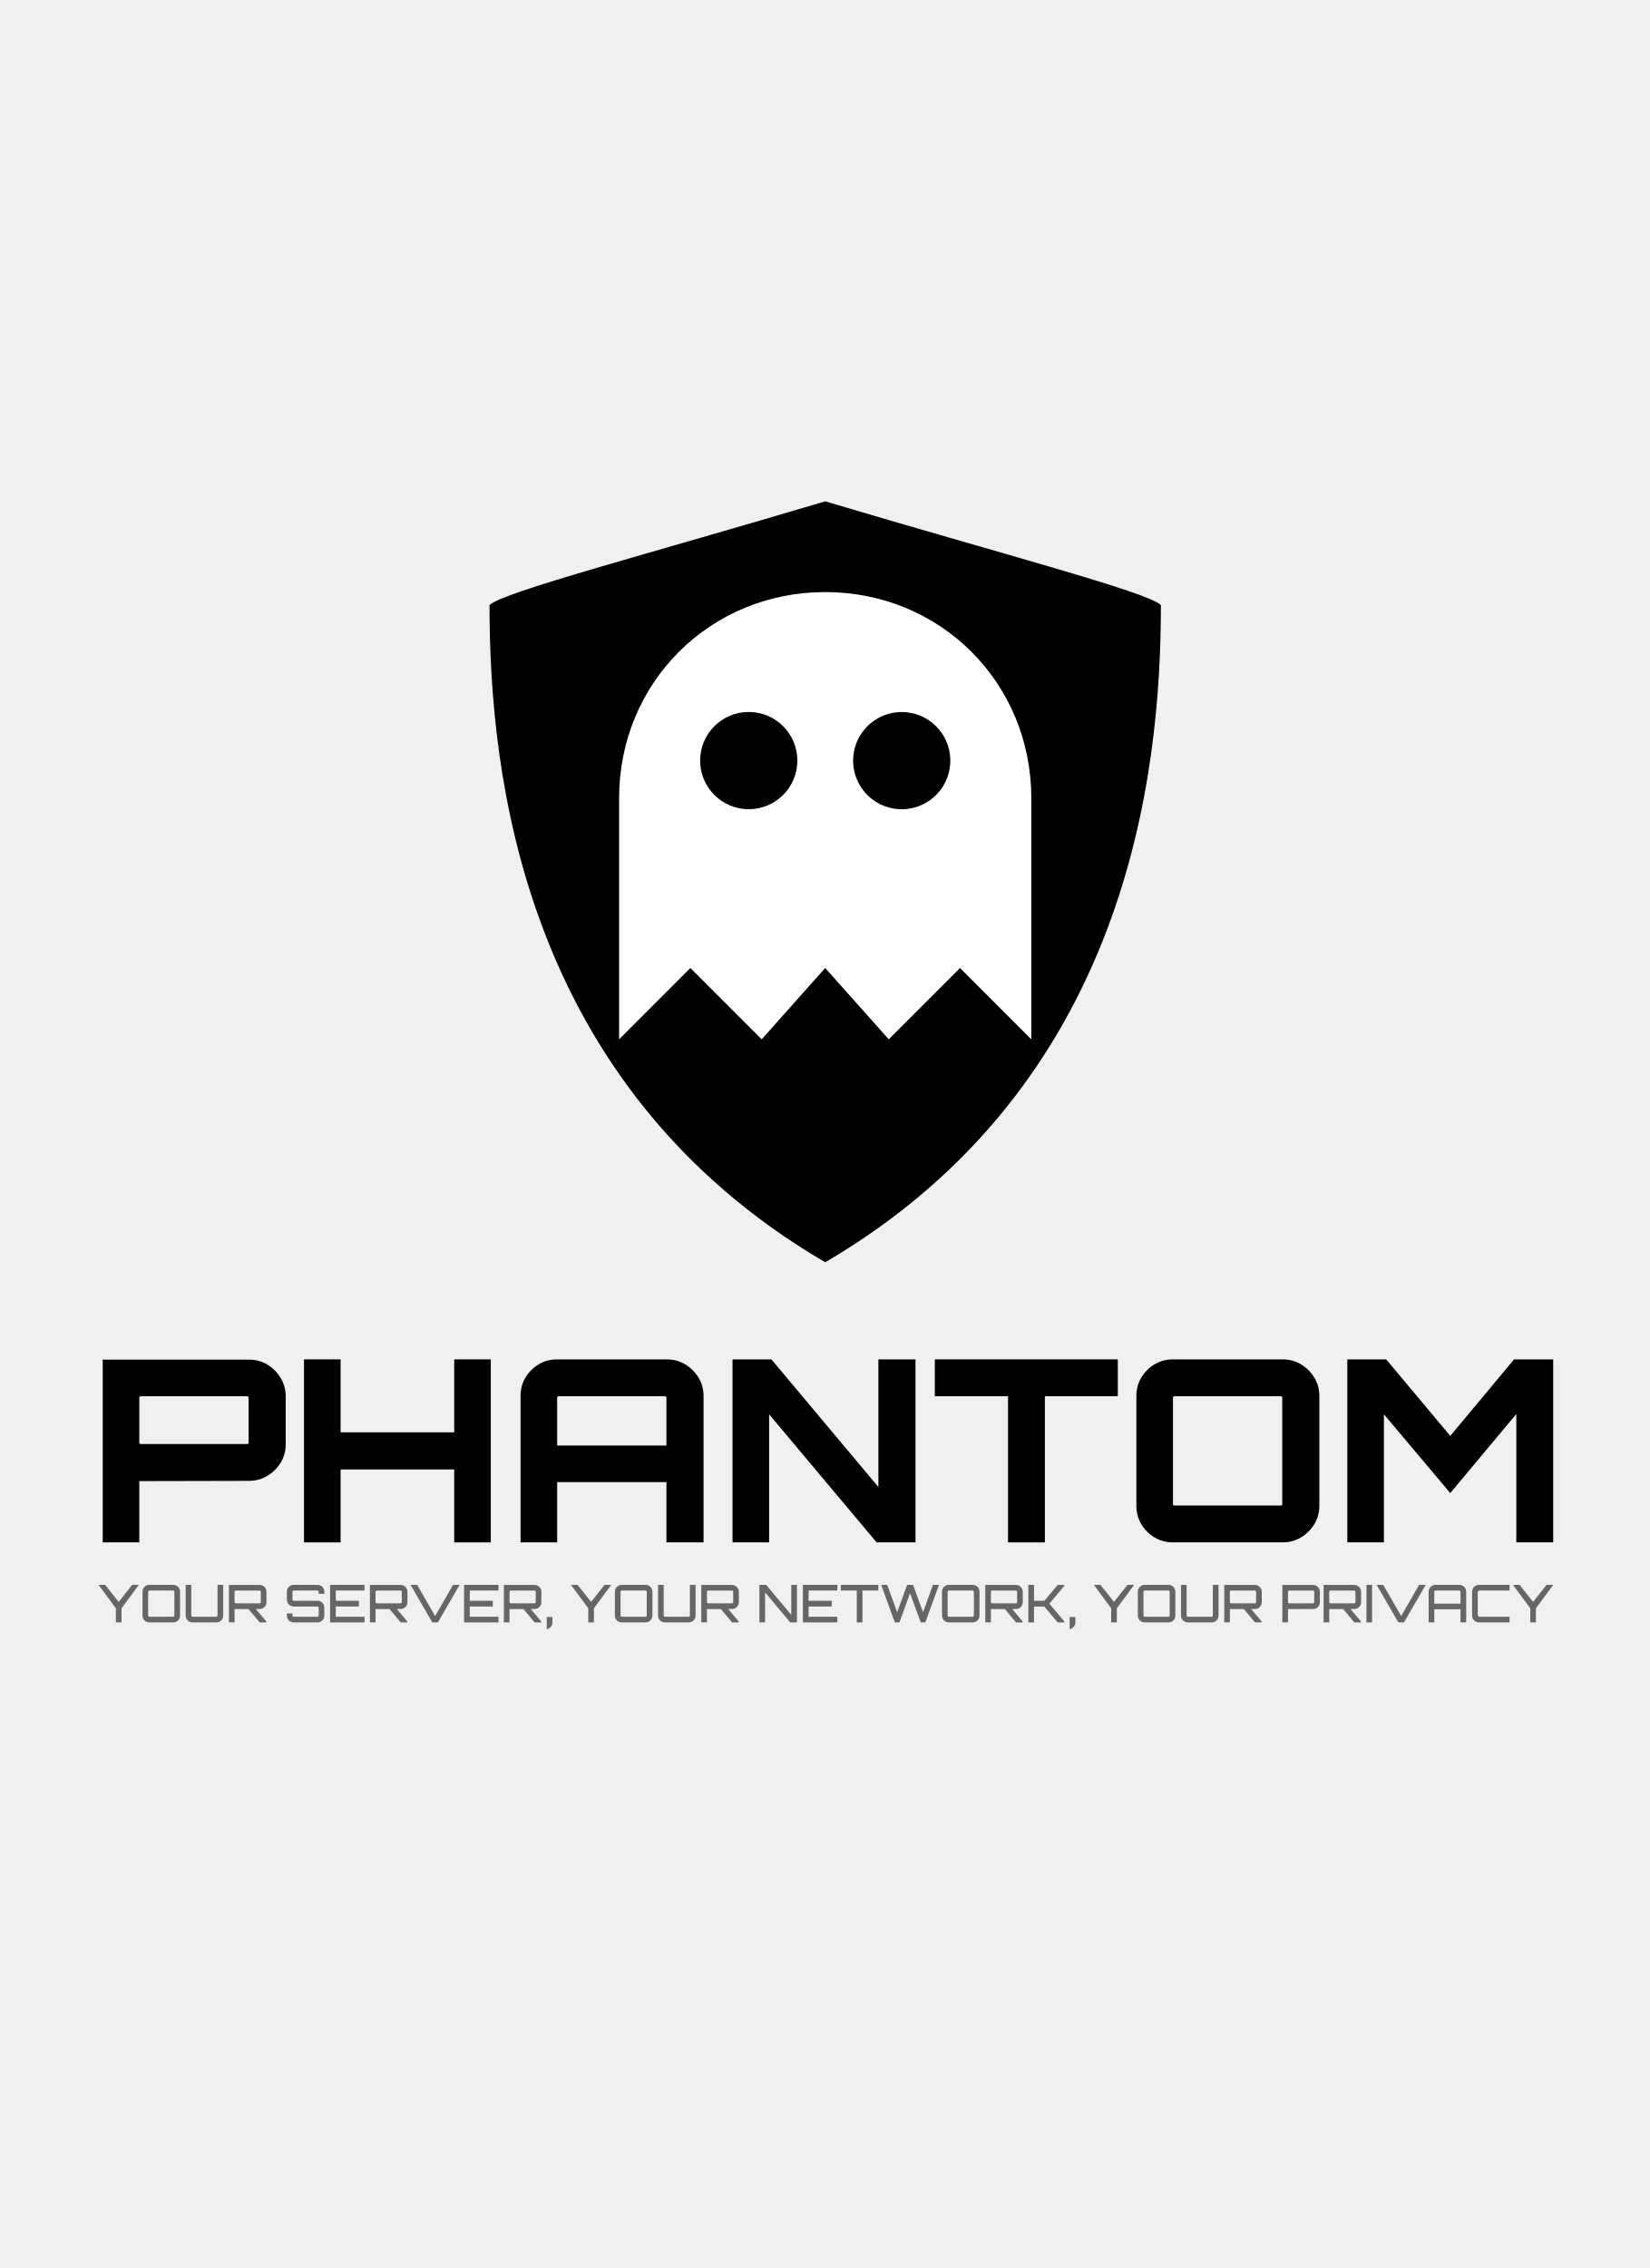
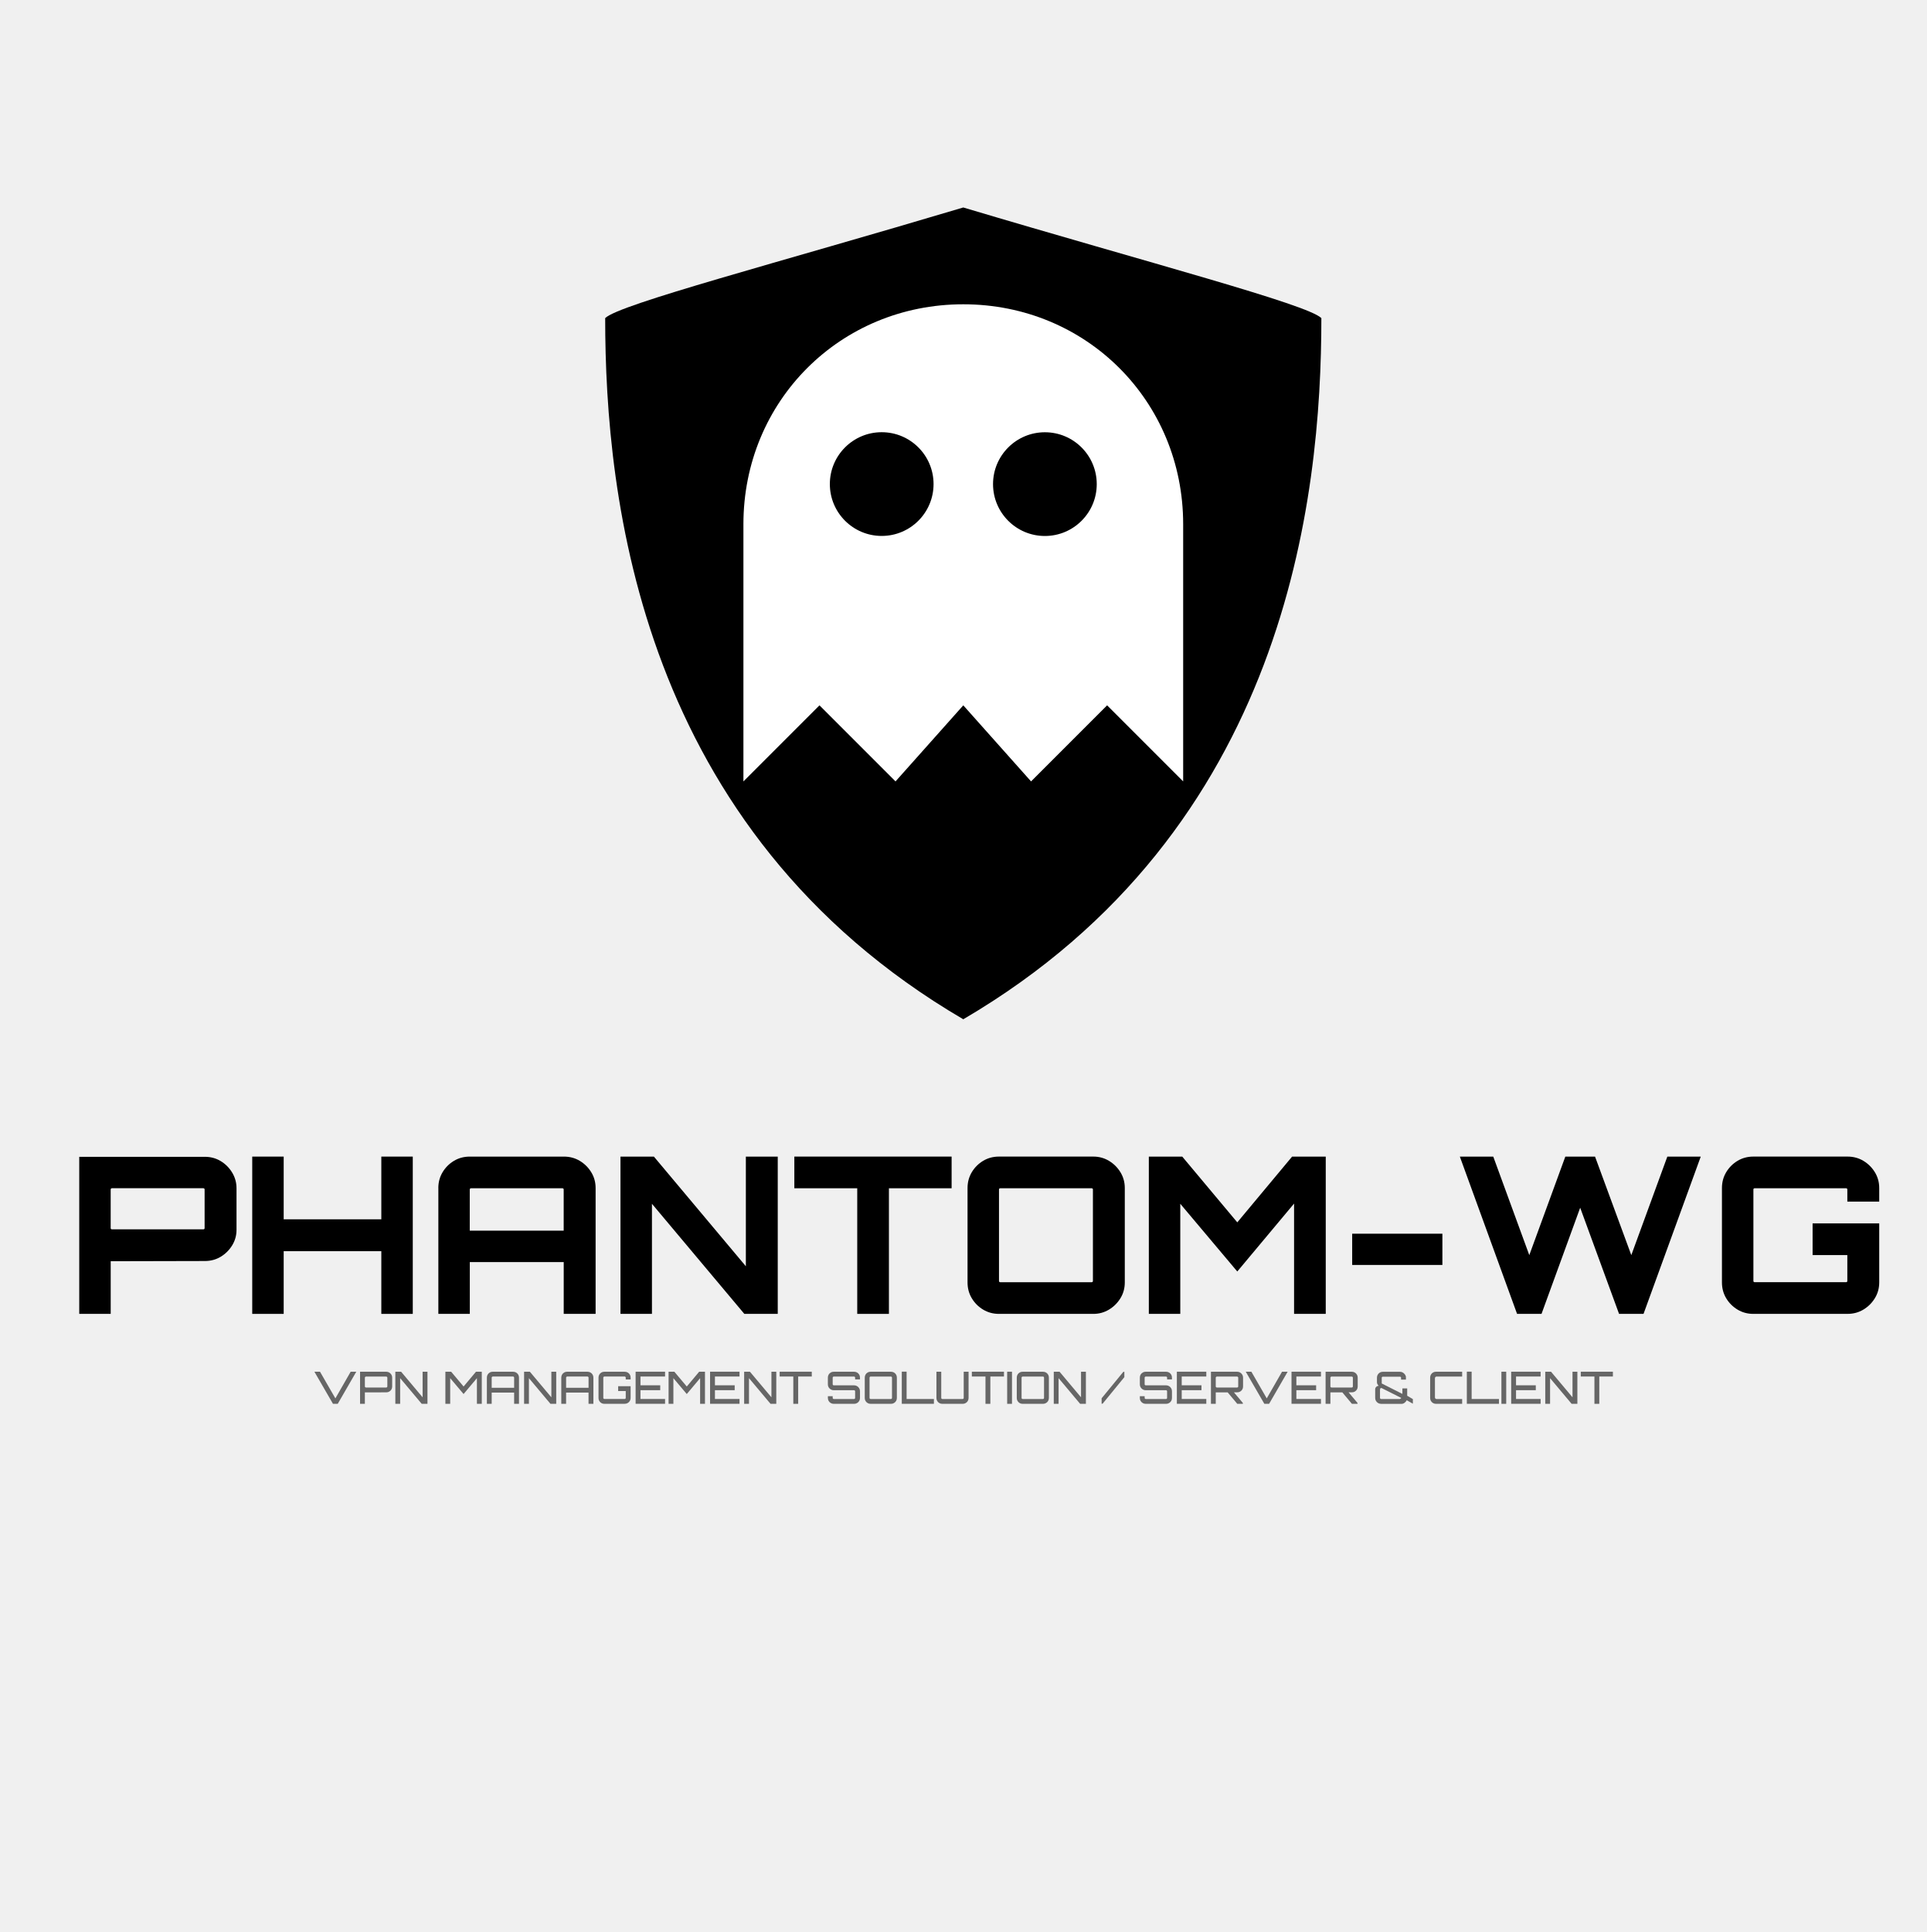
- <svg xmlns="http://www.w3.org/2000/svg" id="Phantom_Master_Vertical_Logo" data-name="Phantom Master Vertical Logo" viewBox="0 0 800 1100" class="phantom-logo">
+ <svg xmlns="http://www.w3.org/2000/svg" id="Phantom_Master_Vertical_Logo" data-name="Phantom Master Vertical Logo" viewBox="0 0 1097.1 1100" class="phantom-logo">
  <defs>
    <style>
      .shield { fill: #000000;
      }
+ 
      .ghost { fill: #ffffff;
      }
+ 
      .eyes { fill: #000000;
      }
+ 
      .text { fill: #000000;
      }
+ 
      .slogan { fill: #666666;
      }
    </style>
  </defs>
  <g id="Symbol" class="phantom-symbol">
-     <path id="Shield" class="shield" d="M400.28,243.15c-84.25,25.15-156.55,44.01-162.83,50.3,0,81.73,15.72,232.62,162.83,318.76,147.12-86.13,162.83-237.02,162.83-318.76-6.29-6.29-78.58-25.15-162.83-50.3h0Z" />
-     <path id="Ghost" class="ghost" d="M400.28,287.16c-55.96,0-99.97,44.01-99.97,99.97v116.94l34.58-34.58,34.58,34.58,30.81-34.58,30.81,34.58,34.58-34.58,34.58,34.58v-116.94c0-55.96-44.01-99.97-99.97-99.97Z" />
-     <circle id="Left_Eye" class="eyes" cx="363.19" cy="368.89" r="23.58" />
-     <circle id="Right_Eye" class="eyes" cx="437.38" cy="368.89" r="23.58" transform="translate(3.19 741.54) rotate(-80.78)" />
+     <path id="Shield" class="shield" d="M548.55,118.13c-105.51,31.5-196.06,55.12-203.92,62.99,0,102.36,19.69,291.33,203.92,399.21,184.25-107.87,203.92-296.84,203.92-399.21-7.88-7.88-98.41-31.5-203.93-62.99h0Z" />
+     <path id="Ghost" class="ghost" d="M548.55,173.25c-70.08,0-125.2,55.12-125.2,125.2v146.45l43.31-43.31,43.31,43.31,38.59-43.31,38.59,43.31,43.31-43.31,43.31,43.31v-146.45c0-70.08-55.12-125.2-125.2-125.2h0Z" />
+     <circle id="Left_Eye" class="eyes" cx="502.1" cy="275.61" r="29.53" />
+     <circle id="Right_Eye" class="eyes" cx="595.03" cy="275.64" r="29.53" />
  </g>
  <g id="Phantom_Text" class="text">
-     <path d="M49.82,748.07v-88.64h70.89c3.29,0,6.27.8,8.94,2.4,2.67,1.6,4.83,3.76,6.47,6.47,1.64,2.71,2.47,5.67,2.47,8.88v23.42c0,3.21-.82,6.15-2.47,8.82-1.65,2.67-3.8,4.81-6.47,6.41-2.67,1.6-5.65,2.4-8.94,2.4l-53.14.12v29.71h-17.75ZM68.32,700.36h51.53c.25,0,.43-.06.55-.18.12-.12.19-.27.19-.43v-21.82c0-.25-.06-.43-.19-.55-.12-.12-.31-.19-.55-.19h-51.53c-.25,0-.43.06-.55.19-.12.12-.19.31-.19.55v21.82c0,.17.06.31.19.43.12.12.31.18.55.18Z" />
-     <path d="M147.46,748.07v-88.76h17.75v35.38h55.11v-35.38h17.75v88.76h-17.75v-35.38h-55.11v35.38h-17.75Z" />
-     <path d="M252.5,677.06c0-3.29.8-6.27,2.4-8.94,1.6-2.67,3.74-4.81,6.41-6.41,2.67-1.6,5.65-2.4,8.94-2.4h53.14c3.29,0,6.27.8,8.94,2.4,2.67,1.6,4.83,3.74,6.47,6.41,1.64,2.67,2.47,5.65,2.47,8.94v71.01h-18v-29.22h-53.01v29.22h-17.75v-71.01ZM323.27,701.1v-23.18c0-.25-.06-.43-.19-.55-.12-.12-.31-.19-.55-.19h-51.53c-.25,0-.43.06-.55.19-.12.12-.19.31-.19.55v23.18h53.01Z" />
-     <path d="M355.32,748.07v-88.76h18.86l51.9,61.89v-61.89h18v88.76h-18.86l-52.15-62.13v62.13h-17.75Z" />
-     <path d="M488.96,748.07v-70.89h-35.51v-17.88h88.77v17.88h-35.38v70.89h-17.88Z" />
-     <path d="M568.97,748.07c-3.29,0-6.27-.8-8.94-2.4-2.67-1.6-4.81-3.74-6.41-6.41-1.6-2.67-2.4-5.65-2.4-8.94v-53.26c0-3.29.8-6.27,2.4-8.94,1.6-2.67,3.74-4.81,6.41-6.41,2.67-1.6,5.65-2.4,8.94-2.4h53.26c3.21,0,6.14.8,8.81,2.4,2.67,1.6,4.83,3.74,6.47,6.41,1.64,2.67,2.47,5.65,2.47,8.94v53.26c0,3.29-.82,6.27-2.47,8.94-1.64,2.67-3.8,4.81-6.47,6.41-2.67,1.6-5.61,2.4-8.81,2.4h-53.26ZM569.71,730.19h51.53c.25,0,.43-.06.55-.19.12-.12.19-.31.19-.55v-51.53c0-.25-.06-.43-.19-.55-.12-.12-.31-.19-.55-.19h-51.53c-.25,0-.43.06-.56.19s-.18.31-.18.55v51.53c0,.25.06.43.18.55s.31.19.56.19Z" />
-     <path d="M653.54,748.07v-88.76h18.86l31.07,37.11,30.94-37.11h18.99v88.76h-17.88v-62.26l-32.05,38.34-32.18-38.22v62.13h-17.75Z" />
+     <path d="M45.13,748.07v-89.43h71.52c3.32,0,6.32.81,9.02,2.43,2.69,1.62,4.87,3.79,6.53,6.53,1.66,2.74,2.49,5.72,2.49,8.96v23.63c0,3.23-.83,6.2-2.49,8.89-1.66,2.7-3.84,4.85-6.53,6.47-2.7,1.62-5.7,2.42-9.02,2.42l-53.61.12v29.98h-17.91ZM63.78,699.93h51.99c.25,0,.44-.06.56-.19.12-.12.19-.27.19-.44v-22.02c0-.25-.06-.44-.19-.56-.12-.12-.31-.19-.56-.19h-51.99c-.25,0-.44.06-.56.19s-.19.31-.19.56v22.02c0,.17.06.31.19.44s.31.19.56.19Z" />
+     <path d="M143.64,748.07v-89.55h17.91v35.7h55.6v-35.7h17.91v89.55h-17.91v-35.7h-55.6v35.7h-17.91Z" />
+     <path d="M249.61,676.43c0-3.32.81-6.32,2.43-9.02,1.62-2.69,3.77-4.85,6.47-6.47,2.69-1.62,5.7-2.42,9.02-2.42h53.61c3.32,0,6.32.81,9.02,2.42,2.69,1.62,4.87,3.77,6.53,6.47,1.66,2.7,2.49,5.7,2.49,9.02v71.64h-18.16v-29.48h-53.48v29.48h-17.91v-71.64ZM321,700.68v-23.38c0-.25-.06-.44-.19-.56s-.31-.19-.56-.19h-51.99c-.25,0-.44.06-.56.19-.12.12-.19.31-.19.56v23.38h53.48Z" />
+     <path d="M353.34,748.07v-89.55h19.03l52.37,62.44v-62.44h18.16v89.55h-19.03l-52.61-62.69v62.69h-17.91Z" />
+     <path d="M488.17,748.07v-71.52h-35.82v-18.04h89.56v18.04h-35.7v71.52h-18.04Z" />
+     <path d="M568.89,748.07c-3.32,0-6.32-.81-9.02-2.43-2.7-1.62-4.85-3.77-6.47-6.47-1.62-2.69-2.42-5.7-2.42-9.02v-53.73c0-3.32.81-6.32,2.42-9.02,1.62-2.69,3.77-4.85,6.47-6.47,2.69-1.62,5.7-2.42,9.02-2.42h53.73c3.23,0,6.2.81,8.89,2.42,2.69,1.62,4.87,3.77,6.53,6.47,1.66,2.7,2.49,5.7,2.49,9.02v53.73c0,3.32-.83,6.32-2.49,9.02-1.66,2.7-3.84,4.85-6.53,6.47-2.7,1.62-5.66,2.43-8.89,2.43h-53.73ZM569.64,730.04h51.99c.25,0,.44-.06.56-.19s.19-.31.19-.56v-51.99c0-.25-.06-.44-.19-.56-.12-.12-.31-.19-.56-.19h-51.99c-.25,0-.44.06-.56.19-.12.12-.19.31-.19.56v51.99c0,.25.06.43.19.56s.31.19.56.19Z" />
+     <path d="M654.22,748.07v-89.55h19.03l31.34,37.44,31.22-37.44h19.16v89.55h-18.04v-62.81l-32.34,38.68-32.46-38.56v62.69h-17.91Z" />
+     <path d="M770.02,720.21v-17.79h51.37v17.79h-51.37Z" />
+     <path d="M863.92,748.07l-32.59-89.55h19.03l20.52,56.1,20.52-56.1h16.92l20.65,56.1,20.52-56.1h19.03l-32.59,89.55h-13.93l-22.14-60.45-22.02,60.45h-13.93Z" />
+     <path d="M998.5,748.07c-3.32,0-6.32-.81-9.02-2.43-2.7-1.62-4.85-3.77-6.47-6.47-1.62-2.69-2.42-5.7-2.42-9.02v-53.73c0-3.32.81-6.32,2.42-9.02,1.62-2.69,3.77-4.85,6.47-6.47,2.69-1.62,5.7-2.42,9.02-2.42h53.61c3.32,0,6.32.81,9.02,2.42,2.69,1.62,4.87,3.77,6.53,6.47,1.66,2.7,2.49,5.7,2.49,9.02v7.71h-18.16v-6.84c0-.25-.06-.44-.19-.56-.12-.12-.31-.19-.56-.19h-51.99c-.25,0-.44.06-.56.19-.12.12-.19.31-.19.56v51.99c0,.25.06.43.19.56.12.12.31.19.56.19h51.99c.25,0,.44-.06.56-.19s.19-.31.19-.56v-14.68h-19.78v-18.04h37.94v33.58c0,3.32-.83,6.32-2.49,9.02-1.66,2.7-3.84,4.85-6.53,6.47-2.7,1.62-5.7,2.43-9.02,2.43h-53.61Z" />
  </g>
  <g id="Slogan" class="slogan">
-     <path class="st2" d="M56.21,786.88v-6.83l-8.39-11.38h3.21l6.55,8.27,6.52-8.27h3.24l-8.39,11.38v6.83h-2.73Z" />
-     <path class="st2" d="M72.42,786.88c-.61,0-1.16-.15-1.66-.44-.5-.29-.89-.69-1.19-1.19-.3-.5-.44-1.05-.44-1.66v-11.63c0-.61.15-1.16.44-1.66.29-.5.69-.89,1.19-1.19.5-.29,1.05-.44,1.66-.44h11.63c.59,0,1.14.15,1.64.44.51.3.91.69,1.2,1.19.29.5.44,1.05.44,1.66v11.63c0,.61-.15,1.16-.44,1.66-.3.5-.7.89-1.2,1.19-.51.3-1.05.44-1.64.44h-11.63ZM72.49,784.15h11.45c.19,0,.34-.06.46-.19.12-.13.18-.27.18-.44v-11.48c0-.17-.06-.32-.18-.44-.12-.13-.27-.19-.46-.19h-11.45c-.17,0-.32.06-.44.19s-.19.27-.19.44v11.48c0,.17.06.32.19.44s.27.19.44.19Z" />
-     <path class="st2" d="M91.69,786.44c-.5-.29-.89-.69-1.19-1.19-.3-.5-.44-1.05-.44-1.66v-14.92h2.73v14.84c0,.17.06.32.19.44s.27.19.44.19h11.45c.19,0,.34-.06.46-.19.12-.13.18-.27.18-.44v-14.84h2.76v14.92c0,.61-.15,1.16-.44,1.66-.3.5-.7.89-1.2,1.19-.51.3-1.05.44-1.64.44h-11.63c-.61,0-1.16-.15-1.66-.44Z" />
-     <path class="st2" d="M111.05,786.88v-18.18h14.89c.61,0,1.16.15,1.67.46.51.3.91.7,1.2,1.2.29.5.44,1.04.44,1.63v5.11c0,.61-.15,1.16-.44,1.66-.3.5-.7.89-1.2,1.19-.51.3-1.06.44-1.67.44l-12.16.02v6.47h-2.73ZM114.41,777.63h11.45c.19,0,.34-.06.46-.18.12-.12.18-.26.18-.43v-4.96c0-.17-.06-.32-.18-.44-.12-.13-.27-.19-.46-.19h-11.45c-.17,0-.32.06-.44.19-.13.13-.19.27-.19.44v4.96c0,.17.06.31.19.43s.27.18.44.18ZM125.96,786.88l-5.69-6.8h3.56l5.31,6.3v.51h-3.19Z" />
-     <path class="st2" d="M142.42,786.88c-.59,0-1.14-.15-1.64-.44-.51-.29-.91-.69-1.2-1.19-.3-.5-.44-1.05-.44-1.66v-1.06h2.73v.99c0,.17.06.32.19.44.13.13.27.19.44.19h11.48c.17,0,.31-.06.43-.19.12-.13.18-.27.18-.44v-3.74c0-.19-.06-.33-.18-.44-.12-.11-.26-.16-.43-.16h-11.55c-.59,0-1.14-.15-1.64-.46-.51-.3-.91-.7-1.2-1.2-.3-.5-.44-1.05-.44-1.66v-3.89c0-.61.15-1.16.44-1.66.29-.5.7-.89,1.2-1.19.51-.29,1.05-.44,1.64-.44h11.63c.59,0,1.14.15,1.64.44.51.3.91.69,1.2,1.19.29.5.44,1.05.44,1.66v1.06h-2.76v-.99c0-.17-.06-.32-.18-.44-.12-.13-.26-.19-.43-.19h-11.48c-.17,0-.32.06-.44.19-.13.13-.19.27-.19.44v3.74c0,.19.06.33.19.44.13.11.27.16.44.16h11.55c.59,0,1.14.15,1.64.46.51.3.91.7,1.2,1.2.29.5.44,1.05.44,1.66v3.89c0,.61-.15,1.16-.44,1.66-.3.5-.7.89-1.2,1.19-.51.3-1.05.44-1.64.44h-11.63Z" />
-     <path class="st2" d="M160.12,786.88v-18.2h16.69v2.73h-13.93v4.98h11.2v2.78h-11.2v4.98h13.93v2.73h-16.69Z" />
-     <path class="st2" d="M179.44,786.88v-18.18h14.89c.61,0,1.16.15,1.67.46.51.3.91.7,1.2,1.2.29.5.44,1.04.44,1.63v5.11c0,.61-.15,1.16-.44,1.66-.3.5-.7.89-1.2,1.19-.51.3-1.06.44-1.67.44l-12.16.02v6.47h-2.73ZM182.8,777.63h11.45c.19,0,.34-.06.46-.18.12-.12.18-.26.18-.43v-4.96c0-.17-.06-.32-.18-.44-.12-.13-.27-.19-.46-.19h-11.45c-.17,0-.32.06-.44.19-.13.13-.19.27-.19.44v4.96c0,.17.06.31.19.43s.27.18.44.18ZM194.35,786.88l-5.69-6.8h3.56l5.31,6.3v.51h-3.19Z" />
-     <path class="st2" d="M209.7,786.88l-10.54-18.2h3.19l8.72,15.12,8.67-15.12h3.19l-10.52,18.2h-2.71Z" />
-     <path class="st2" d="M225.1,786.88v-18.2h16.69v2.73h-13.93v4.98h11.2v2.78h-11.2v4.98h13.93v2.73h-16.69Z" />
-     <path class="st2" d="M244.41,786.88v-18.18h14.89c.61,0,1.16.15,1.67.46.51.3.91.7,1.2,1.2.29.5.44,1.04.44,1.63v5.11c0,.61-.15,1.16-.44,1.66-.3.5-.7.89-1.2,1.19-.51.3-1.06.44-1.67.44l-12.16.02v6.47h-2.73ZM247.78,777.63h11.45c.19,0,.34-.06.46-.18.12-.12.18-.26.18-.43v-4.96c0-.17-.06-.32-.18-.44-.12-.13-.27-.19-.46-.19h-11.45c-.17,0-.32.06-.44.19-.13.13-.19.27-.19.44v4.96c0,.17.06.31.19.43s.27.18.44.18ZM259.33,786.88l-5.69-6.8h3.56l5.31,6.3v.51h-3.19Z" />
-     <path class="st2" d="M265.22,790.22v-5.97h2.73v2.73c0,.52-.12,1-.35,1.43-.24.43-.56.8-.97,1.12-.41.32-.88.55-1.4.68Z" />
-     <path class="st2" d="M285.35,786.88v-6.83l-8.39-11.38h3.21l6.55,8.27,6.52-8.27h3.24l-8.39,11.38v6.83h-2.73Z" />
-     <path class="st2" d="M301.55,786.88c-.61,0-1.16-.15-1.66-.44-.5-.29-.89-.69-1.19-1.19-.3-.5-.44-1.05-.44-1.66v-11.63c0-.61.15-1.16.44-1.66.29-.5.69-.89,1.19-1.19.5-.29,1.05-.44,1.66-.44h11.63c.59,0,1.14.15,1.64.44.51.3.91.69,1.2,1.19.29.5.44,1.05.44,1.66v11.63c0,.61-.15,1.16-.44,1.66-.3.5-.7.89-1.2,1.19-.51.3-1.05.44-1.64.44h-11.63ZM301.63,784.15h11.45c.19,0,.34-.06.46-.19.12-.13.18-.27.18-.44v-11.48c0-.17-.06-.32-.18-.44-.12-.13-.27-.19-.46-.19h-11.45c-.17,0-.32.06-.44.19s-.19.27-.19.44v11.48c0,.17.06.32.19.44s.27.19.44.19Z" />
-     <path class="st2" d="M320.83,786.44c-.5-.29-.89-.69-1.19-1.19-.3-.5-.44-1.05-.44-1.66v-14.92h2.73v14.84c0,.17.06.32.19.44.13.13.27.19.44.19h11.45c.19,0,.34-.06.46-.19.12-.13.18-.27.18-.44v-14.84h2.76v14.92c0,.61-.15,1.16-.44,1.66-.3.5-.7.89-1.2,1.19-.51.3-1.05.44-1.64.44h-11.63c-.61,0-1.16-.15-1.66-.44Z" />
-     <path class="st2" d="M340.18,786.88v-18.18h14.89c.61,0,1.16.15,1.67.46.51.3.91.7,1.2,1.2.29.5.44,1.04.44,1.63v5.11c0,.61-.15,1.16-.44,1.66-.3.5-.7.89-1.2,1.19-.51.3-1.06.44-1.67.44l-12.16.02v6.47h-2.73ZM343.55,777.63h11.45c.19,0,.34-.06.46-.18s.18-.26.18-.43v-4.96c0-.17-.06-.32-.18-.44-.12-.13-.27-.19-.46-.19h-11.45c-.17,0-.32.06-.44.19-.13.13-.19.27-.19.44v4.96c0,.17.06.31.19.43s.27.18.44.18ZM355.1,786.88l-5.69-6.8h3.56l5.31,6.3v.51h-3.19Z" />
-     <path class="st2" d="M368.37,786.88v-18.2h3.26l12.19,14.51v-14.51h2.76v18.2h-3.26l-12.21-14.54v14.54h-2.73Z" />
-     <path class="st2" d="M389.46,786.88v-18.2h16.69v2.73h-13.93v4.98h11.2v2.78h-11.2v4.98h13.93v2.73h-16.69Z" />
-     <path class="st2" d="M415.6,786.88v-15.47h-7.74v-2.73h18.2v2.73h-7.71v15.47h-2.76Z" />
-     <path class="st2" d="M434.06,786.88l-6.62-18.2h2.91l4.83,13.25,4.83-13.25h2.88l4.85,13.25,4.8-13.25h2.93l-6.62,18.2h-2.25l-5.16-14.16-5.16,14.16h-2.22Z" />
-     <path class="st2" d="M460.22,786.88c-.61,0-1.16-.15-1.66-.44-.5-.29-.89-.69-1.19-1.19-.3-.5-.44-1.05-.44-1.66v-11.63c0-.61.15-1.16.44-1.66.29-.5.69-.89,1.19-1.19.5-.29,1.05-.44,1.66-.44h11.63c.59,0,1.14.15,1.64.44.51.3.91.69,1.2,1.19s.44,1.05.44,1.66v11.63c0,.61-.15,1.16-.44,1.66-.3.5-.7.89-1.2,1.19-.51.3-1.05.44-1.64.44h-11.63ZM460.3,784.15h11.45c.19,0,.34-.06.46-.19.12-.13.18-.27.18-.44v-11.48c0-.17-.06-.32-.18-.44-.12-.13-.27-.19-.46-.19h-11.45c-.17,0-.32.06-.44.19s-.19.27-.19.44v11.48c0,.17.06.32.19.44s.27.19.44.19Z" />
-     <path class="st2" d="M477.92,786.88v-18.18h14.89c.61,0,1.16.15,1.67.46.51.3.91.7,1.2,1.2.29.5.44,1.04.44,1.63v5.11c0,.61-.15,1.16-.44,1.66-.3.5-.7.89-1.2,1.19-.51.3-1.06.44-1.67.44l-12.16.02v6.47h-2.73ZM481.28,777.63h11.45c.19,0,.34-.06.46-.18s.18-.26.18-.43v-4.96c0-.17-.06-.32-.18-.44-.12-.13-.27-.19-.46-.19h-11.45c-.17,0-.32.06-.44.19-.13.13-.19.27-.19.44v4.96c0,.17.06.31.19.43s.27.18.44.18ZM492.84,786.88l-5.69-6.8h3.56l5.31,6.3v.51h-3.19Z" />
-     <path class="st2" d="M498.81,786.88v-18.2h2.76v7.71h5.03l6.47-7.71h3.16v.51l-7.21,8.6,7.23,8.6v.51h-3.19l-6.47-7.71h-5.03v7.71h-2.76Z" />
-     <path class="st2" d="M518.88,790.22v-5.97h2.73v2.73c0,.52-.12,1-.35,1.43-.24.43-.56.8-.97,1.12-.41.32-.88.55-1.4.68Z" />
-     <path class="st2" d="M539,786.88v-6.83l-8.39-11.38h3.21l6.55,8.27,6.52-8.27h3.24l-8.39,11.38v6.83h-2.73Z" />
-     <path class="st2" d="M555.21,786.88c-.61,0-1.16-.15-1.66-.44-.5-.29-.89-.69-1.19-1.19-.3-.5-.44-1.05-.44-1.66v-11.63c0-.61.15-1.16.44-1.66.29-.5.69-.89,1.19-1.19.5-.29,1.05-.44,1.66-.44h11.63c.59,0,1.14.15,1.64.44.51.3.91.69,1.2,1.19s.44,1.05.44,1.66v11.63c0,.61-.15,1.16-.44,1.66-.3.5-.7.89-1.2,1.19-.51.3-1.05.44-1.64.44h-11.63ZM555.29,784.15h11.45c.19,0,.34-.06.46-.19.12-.13.18-.27.18-.44v-11.48c0-.17-.06-.32-.18-.44-.12-.13-.27-.19-.46-.19h-11.45c-.17,0-.32.06-.44.19s-.19.27-.19.44v11.48c0,.17.06.32.19.44s.27.19.44.19Z" />
-     <path class="st2" d="M574.49,786.44c-.5-.29-.89-.69-1.19-1.19-.3-.5-.44-1.05-.44-1.66v-14.92h2.73v14.84c0,.17.06.32.19.44s.27.19.44.19h11.45c.19,0,.34-.06.46-.19.12-.13.18-.27.18-.44v-14.84h2.76v14.92c0,.61-.15,1.16-.44,1.66-.3.5-.7.89-1.2,1.19-.51.3-1.05.44-1.64.44h-11.63c-.61,0-1.16-.15-1.66-.44Z" />
-     <path class="st2" d="M593.84,786.88v-18.18h14.89c.61,0,1.16.15,1.67.46.51.3.91.7,1.2,1.2.29.5.44,1.04.44,1.63v5.11c0,.61-.15,1.16-.44,1.66-.3.5-.7.89-1.2,1.19-.51.3-1.06.44-1.67.44l-12.16.02v6.47h-2.73ZM597.2,777.63h11.45c.19,0,.34-.06.46-.18s.18-.26.18-.43v-4.96c0-.17-.06-.32-.18-.44-.12-.13-.27-.19-.46-.19h-11.45c-.17,0-.32.06-.44.19-.13.13-.19.27-.19.44v4.96c0,.17.06.31.19.43s.27.18.44.18ZM608.76,786.88l-5.69-6.8h3.56l5.31,6.3v.51h-3.19Z" />
-     <path class="st2" d="M622.03,786.88v-18.18h14.89c.61,0,1.16.15,1.67.46.51.3.91.7,1.2,1.2.29.5.44,1.04.44,1.63v5.11c0,.61-.15,1.16-.44,1.66-.3.5-.7.89-1.2,1.19-.51.3-1.06.44-1.67.44l-12.16.02v6.47h-2.73ZM625.4,777.63h11.45c.19,0,.34-.06.46-.18s.18-.26.18-.43v-4.96c0-.17-.06-.32-.18-.44-.12-.13-.27-.19-.46-.19h-11.45c-.17,0-.32.06-.44.19-.13.13-.19.27-.19.44v4.96c0,.17.06.31.19.43s.27.18.44.18Z" />
-     <path class="st2" d="M642.03,786.88v-18.18h14.89c.61,0,1.16.15,1.67.46.51.3.91.7,1.2,1.2.29.5.44,1.04.44,1.63v5.11c0,.61-.15,1.16-.44,1.66-.3.5-.7.89-1.2,1.19-.51.3-1.06.44-1.67.44l-12.16.02v6.47h-2.73ZM645.39,777.63h11.45c.19,0,.34-.06.46-.18s.18-.26.18-.43v-4.96c0-.17-.06-.32-.18-.44-.12-.13-.27-.19-.46-.19h-11.45c-.17,0-.32.06-.44.19-.13.13-.19.27-.19.44v4.96c0,.17.06.31.19.43s.27.18.44.18ZM656.95,786.88l-5.69-6.8h3.56l5.31,6.3v.51h-3.19Z" />
-     <path class="st2" d="M662.81,786.88v-18.2h2.73v18.2h-2.73Z" />
-     <path class="st2" d="M678.31,786.88l-10.54-18.2h3.19l8.72,15.12,8.67-15.12h3.19l-10.52,18.2h-2.71Z" />
-     <path class="st2" d="M693,771.96c0-.61.15-1.16.44-1.66.29-.5.69-.89,1.19-1.19.5-.29,1.05-.44,1.66-.44h11.6c.61,0,1.16.15,1.67.44.51.3.91.69,1.2,1.19.29.5.44,1.05.44,1.66v14.92h-2.76v-6.37h-12.72v6.37h-2.73v-14.92ZM708.45,777.78v-5.74c0-.17-.06-.32-.18-.44-.12-.13-.27-.19-.46-.19h-11.45c-.17,0-.32.06-.44.19-.13.13-.19.27-.19.44v5.74h12.72Z" />
-     <path class="st2" d="M717.37,786.88c-.61,0-1.16-.15-1.66-.44-.5-.29-.89-.69-1.19-1.19-.3-.5-.44-1.05-.44-1.66v-11.63c0-.61.15-1.16.44-1.66.29-.5.69-.89,1.19-1.19.5-.29,1.05-.44,1.66-.44h14.87v2.73h-14.49c-.27,0-.49.09-.67.27-.18.18-.27.4-.27.67v10.87c0,.27.09.49.27.67.18.18.4.27.67.27h14.49v2.73h-14.87Z" />
-     <path class="st2" d="M742.28,786.88v-6.83l-8.39-11.38h3.21l6.55,8.27,6.52-8.27h3.24l-8.39,11.38v6.83h-2.73Z" />
+     <path d="M189.62,799.28l-10.59-18.29h3.2l8.76,15.19,8.71-15.19h3.2l-10.57,18.29h-2.72Z" />
+     <path d="M205.04,799.28v-18.27h14.96c.61,0,1.17.15,1.68.46.51.3.91.71,1.21,1.21.3.5.44,1.05.44,1.64v5.13c0,.61-.15,1.16-.44,1.66-.3.5-.7.9-1.21,1.19-.51.3-1.07.44-1.68.44l-12.22.03v6.5h-2.74ZM208.42,789.99h11.51c.19,0,.34-.06.46-.18.12-.12.18-.26.18-.43v-4.98c0-.17-.06-.32-.18-.44-.12-.13-.27-.19-.46-.19h-11.51c-.17,0-.32.06-.44.19-.13.13-.19.28-.19.44v4.98c0,.17.06.31.19.43s.27.18.44.18Z" />
+     <path d="M225.13,799.28v-18.29h3.28l12.25,14.58v-14.58h2.77v18.29h-3.28l-12.27-14.61v14.61h-2.74Z" />
+     <path d="M253.63,799.28v-18.29h3.28l7.09,8.43,7.06-8.43h3.3v18.29h-2.77v-14.61l-7.6,9.04-7.62-9.04v14.61h-2.74Z" />
+     <path d="M277.26,784.3c0-.61.15-1.16.44-1.66.3-.5.69-.9,1.19-1.19.5-.3,1.05-.44,1.66-.44h11.66c.61,0,1.17.15,1.68.44.51.3.91.69,1.21,1.19.3.5.45,1.05.45,1.66v14.99h-2.77v-6.4h-12.78v6.4h-2.74v-14.99ZM292.78,790.14v-5.77c0-.17-.06-.32-.18-.44-.12-.13-.27-.19-.46-.19h-11.51c-.17,0-.32.06-.44.19-.13.13-.19.28-.19.44v5.77h12.78Z" />
+     <path d="M298.45,799.28v-18.29h3.28l12.25,14.58v-14.58h2.77v18.29h-3.28l-12.27-14.61v14.61h-2.74Z" />
+     <path d="M319.63,784.3c0-.61.15-1.16.44-1.66.3-.5.69-.9,1.19-1.19.5-.3,1.05-.44,1.66-.44h11.66c.61,0,1.17.15,1.68.44.51.3.91.69,1.21,1.19.3.5.45,1.05.45,1.66v14.99h-2.77v-6.4h-12.78v6.4h-2.74v-14.99ZM335.16,790.14v-5.77c0-.17-.06-.32-.18-.44-.12-.13-.27-.19-.46-.19h-11.51c-.17,0-.32.06-.44.19-.13.13-.19.28-.19.44v5.77h12.78Z" />
+     <path d="M344.12,799.28c-.61,0-1.17-.15-1.66-.44-.5-.3-.9-.69-1.19-1.19-.3-.5-.44-1.05-.44-1.66v-11.69c0-.61.15-1.16.44-1.66.3-.5.69-.9,1.19-1.19.5-.3,1.05-.44,1.66-.44h11.66c.61,0,1.17.15,1.68.44.51.3.91.69,1.21,1.19.3.5.44,1.05.44,1.66v1.09h-2.77v-1.02c0-.17-.06-.32-.18-.44-.12-.13-.27-.19-.46-.19h-11.51c-.17,0-.32.06-.44.19-.13.13-.19.28-.19.44v11.53c0,.17.06.32.19.44s.27.19.44.19h11.51c.19,0,.34-.06.46-.19.12-.13.18-.27.18-.44v-3.89h-4.32v-2.77h7.09v6.73c0,.61-.15,1.17-.44,1.66-.3.5-.7.9-1.21,1.19-.51.3-1.07.44-1.68.44h-11.66Z" />
+     <path d="M361.96,799.28v-18.29h16.77v2.74h-14v5h11.25v2.79h-11.25v5h14v2.74h-16.77Z" />
+     <path d="M380.73,799.28v-18.29h3.28l7.09,8.43,7.06-8.43h3.3v18.29h-2.77v-14.61l-7.6,9.04-7.62-9.04v14.61h-2.74Z" />
+     <path d="M404.36,799.28v-18.29h16.77v2.74h-14v5h11.25v2.79h-11.25v5h14v2.74h-16.77Z" />
+     <path d="M423.77,799.28v-18.29h3.28l12.25,14.58v-14.58h2.77v18.29h-3.28l-12.27-14.61v14.61h-2.74Z" />
+     <path d="M451.76,799.28v-15.55h-7.77v-2.74h18.29v2.74h-7.75v15.55h-2.77Z" />
+     <path d="M474.75,799.28c-.59,0-1.14-.15-1.65-.44s-.91-.69-1.21-1.19c-.3-.5-.44-1.05-.44-1.66v-1.07h2.74v.99c0,.17.06.32.19.44s.27.19.44.19h11.53c.17,0,.31-.06.43-.19.12-.13.18-.27.18-.44v-3.76c0-.19-.06-.33-.18-.44-.12-.11-.26-.17-.43-.17h-11.61c-.59,0-1.14-.15-1.65-.46-.51-.3-.91-.71-1.21-1.21s-.44-1.05-.44-1.66v-3.91c0-.61.15-1.16.44-1.66s.7-.9,1.21-1.19c.51-.3,1.06-.44,1.65-.44h11.69c.59,0,1.14.15,1.65.44.51.3.91.69,1.21,1.19.3.5.44,1.05.44,1.66v1.07h-2.77v-.99c0-.17-.06-.32-.18-.44-.12-.13-.26-.19-.43-.19h-11.53c-.17,0-.32.06-.44.19-.13.13-.19.28-.19.44v3.76c0,.19.06.33.19.44s.27.17.44.17h11.61c.59,0,1.14.15,1.65.46.51.31.91.71,1.21,1.21.3.5.44,1.05.44,1.66v3.91c0,.61-.15,1.17-.44,1.66-.3.5-.7.9-1.21,1.19s-1.06.44-1.65.44h-11.69Z" />
+     <path d="M495.74,799.28c-.61,0-1.17-.15-1.66-.44-.5-.3-.9-.69-1.19-1.19-.3-.5-.44-1.05-.44-1.66v-11.69c0-.61.15-1.16.44-1.66s.69-.9,1.19-1.19c.5-.3,1.05-.44,1.66-.44h11.69c.59,0,1.14.15,1.65.44.51.3.91.69,1.21,1.19.3.5.44,1.05.44,1.66v11.69c0,.61-.15,1.17-.44,1.66-.3.5-.7.9-1.21,1.19s-1.06.44-1.65.44h-11.69ZM495.81,796.54h11.51c.19,0,.34-.06.46-.19.12-.13.18-.27.18-.44v-11.53c0-.17-.06-.32-.18-.44-.12-.13-.27-.19-.46-.19h-11.51c-.17,0-.32.06-.44.19-.13.13-.19.28-.19.44v11.53c0,.17.06.32.19.44s.27.19.44.19Z" />
+     <path d="M513.54,799.28v-18.32h2.74v15.57h15.55v2.74h-18.29Z" />
+     <path d="M534.9,798.84c-.5-.3-.9-.69-1.19-1.19-.3-.5-.44-1.05-.44-1.66v-14.99h2.74v14.91c0,.17.06.32.19.44s.28.19.45.19h11.51c.19,0,.34-.06.46-.19s.18-.27.18-.44v-14.91h2.77v14.99c0,.61-.15,1.17-.44,1.66-.3.5-.7.9-1.21,1.19s-1.06.44-1.65.44h-11.69c-.61,0-1.17-.15-1.66-.44Z" />
+     <path d="M561.2,799.28v-15.55h-7.77v-2.74h18.29v2.74h-7.75v15.55h-2.77Z" />
+     <path d="M573.55,799.28v-18.29h2.74v18.29h-2.74Z" />
+     <path d="M582.31,799.28c-.61,0-1.17-.15-1.66-.44-.5-.3-.9-.69-1.19-1.19-.3-.5-.44-1.05-.44-1.66v-11.69c0-.61.15-1.16.44-1.66.3-.5.69-.9,1.19-1.19.5-.3,1.05-.44,1.66-.44h11.69c.59,0,1.14.15,1.65.44.51.3.91.69,1.21,1.19.3.5.44,1.05.44,1.66v11.69c0,.61-.15,1.17-.44,1.66-.3.5-.7.9-1.21,1.19s-1.06.44-1.65.44h-11.69ZM582.39,796.54h11.51c.19,0,.34-.06.46-.19s.18-.27.18-.44v-11.53c0-.17-.06-.32-.18-.44-.12-.13-.27-.19-.46-.19h-11.51c-.17,0-.32.06-.45.19-.13.13-.19.28-.19.44v11.53c0,.17.06.32.19.44s.28.19.45.19Z" />
+     <path d="M600.09,799.28v-18.29h3.28l12.24,14.58v-14.58h2.77v18.29h-3.28l-12.27-14.61v14.61h-2.74Z" />
+     <path d="M627.33,799.28v-3.15l12.32-15.01.63-.13v3.1l-12.32,15.04-.63.15Z" />
+     <path d="M652.4,799.28c-.59,0-1.14-.15-1.65-.44-.51-.3-.91-.69-1.21-1.19-.3-.5-.44-1.05-.44-1.66v-1.07h2.74v.99c0,.17.06.32.19.44s.28.19.45.19h11.53c.17,0,.31-.06.43-.19s.18-.27.18-.44v-3.76c0-.19-.06-.33-.18-.44s-.26-.17-.43-.17h-11.61c-.59,0-1.14-.15-1.65-.46-.51-.3-.91-.71-1.21-1.21-.3-.5-.44-1.05-.44-1.66v-3.91c0-.61.15-1.16.44-1.66.3-.5.7-.9,1.21-1.19.51-.3,1.06-.44,1.65-.44h11.69c.59,0,1.14.15,1.65.44.51.3.91.69,1.21,1.19.3.5.44,1.05.44,1.66v1.07h-2.77v-.99c0-.17-.06-.32-.18-.44-.12-.13-.26-.19-.43-.19h-11.53c-.17,0-.32.06-.45.19-.13.13-.19.28-.19.44v3.76c0,.19.06.33.19.44s.28.17.45.17h11.61c.59,0,1.14.15,1.65.46.51.31.91.71,1.21,1.21.3.5.44,1.05.44,1.66v3.91c0,.61-.15,1.17-.44,1.66-.3.5-.7.9-1.21,1.19s-1.06.44-1.65.44h-11.69Z" />
+     <path d="M670.18,799.28v-18.29h16.77v2.74h-14v5h11.25v2.79h-11.25v5h14v2.74h-16.77Z" />
+     <path d="M689.59,799.28v-18.27h14.96c.61,0,1.17.15,1.68.46s.91.71,1.21,1.21c.3.5.44,1.05.44,1.64v5.13c0,.61-.15,1.16-.44,1.66-.3.5-.7.9-1.21,1.19-.51.3-1.07.44-1.68.44l-12.22.03v6.5h-2.74ZM692.97,789.99h11.51c.19,0,.34-.06.46-.18s.18-.26.18-.43v-4.98c0-.17-.06-.32-.18-.44-.12-.13-.27-.19-.46-.19h-11.51c-.17,0-.32.06-.45.19-.13.13-.19.28-.19.44v4.98c0,.17.06.31.19.43s.28.18.45.18ZM704.58,799.28l-5.72-6.83h3.58l5.33,6.33v.51h-3.2Z" />
+     <path d="M720,799.28l-10.59-18.29h3.2l8.76,15.19,8.71-15.19h3.2l-10.57,18.29h-2.72Z" />
+     <path d="M735.47,799.28v-18.29h16.77v2.74h-14v5h11.25v2.79h-11.25v5h14v2.74h-16.77Z" />
+     <path d="M754.88,799.28v-18.27h14.96c.61,0,1.17.15,1.68.46s.91.71,1.21,1.21c.3.5.44,1.05.44,1.64v5.13c0,.61-.15,1.16-.44,1.66-.3.5-.7.9-1.21,1.19-.51.3-1.07.44-1.68.44l-12.22.03v6.5h-2.74ZM758.26,789.99h11.51c.19,0,.34-.06.46-.18s.18-.26.18-.43v-4.98c0-.17-.06-.32-.18-.44-.12-.13-.27-.19-.46-.19h-11.51c-.17,0-.32.06-.45.19-.13.13-.19.28-.19.44v4.98c0,.17.06.31.19.43s.28.18.45.18ZM769.87,799.28l-5.72-6.83h3.58l5.33,6.33v.51h-3.2Z" />
+     <path d="M786.43,799.28c-.59,0-1.14-.15-1.64-.44-.5-.3-.9-.69-1.21-1.19-.3-.5-.46-1.05-.46-1.66v-5.18c0-.37.18-.75.53-1.13.36-.38.85-.61,1.47-.7-.66-.56-.99-1.24-.99-2.03v-2.62c0-.61.15-1.16.45-1.66.3-.5.69-.9,1.19-1.19.5-.3,1.05-.44,1.66-.44h9.88c.52,0,1.02.13,1.47.38.46.25.85.59,1.18,1s.55.87.67,1.36v1.7h-2.77v-1.04c0-.17-.06-.31-.18-.43s-.27-.18-.46-.18h-9.76c-.17,0-.31.06-.43.18-.12.12-.18.26-.18.43v3.25l11.76,5.94v-3.12h2.74v4.17l3.23,1.91v2.62l-3.51-1.98c-.3.63-.73,1.13-1.27,1.51-.54.38-1.12.57-1.73.57h-11.69ZM786.51,796.54h10.49c.17,0,.35-.05.53-.17.19-.11.35-.25.48-.42l-11.13-5.59-.38-.08c-.17,0-.32.08-.45.25-.13.17-.19.44-.19.81v4.55c0,.17.06.32.19.44s.28.19.45.19Z" />
+     <path d="M817.71,799.28c-.61,0-1.17-.15-1.66-.44-.5-.3-.9-.69-1.19-1.19-.3-.5-.44-1.05-.44-1.66v-11.69c0-.61.15-1.16.44-1.66.3-.5.69-.9,1.19-1.19.5-.3,1.05-.44,1.66-.44h14.94v2.74h-14.56c-.27,0-.5.09-.67.27s-.27.4-.27.67v10.92c0,.27.09.5.27.67.18.18.4.27.67.27h14.56v2.74h-14.94Z" />
+     <path d="M835.31,799.28v-18.32h2.74v15.57h15.55v2.74h-18.29Z" />
+     <path d="M855,799.28v-18.29h2.74v18.29h-2.74Z" />
+     <path d="M860.56,799.28v-18.29h16.77v2.74h-14v5h11.25v2.79h-11.25v5h14v2.74h-16.77Z" />
+     <path d="M879.97,799.28v-18.29h3.28l12.24,14.58v-14.58h2.77v18.29h-3.28l-12.27-14.61v14.61h-2.74Z" />
+     <path d="M907.97,799.28v-15.55h-7.77v-2.74h18.29v2.74h-7.75v15.55h-2.77Z" />
  </g>
</svg>
